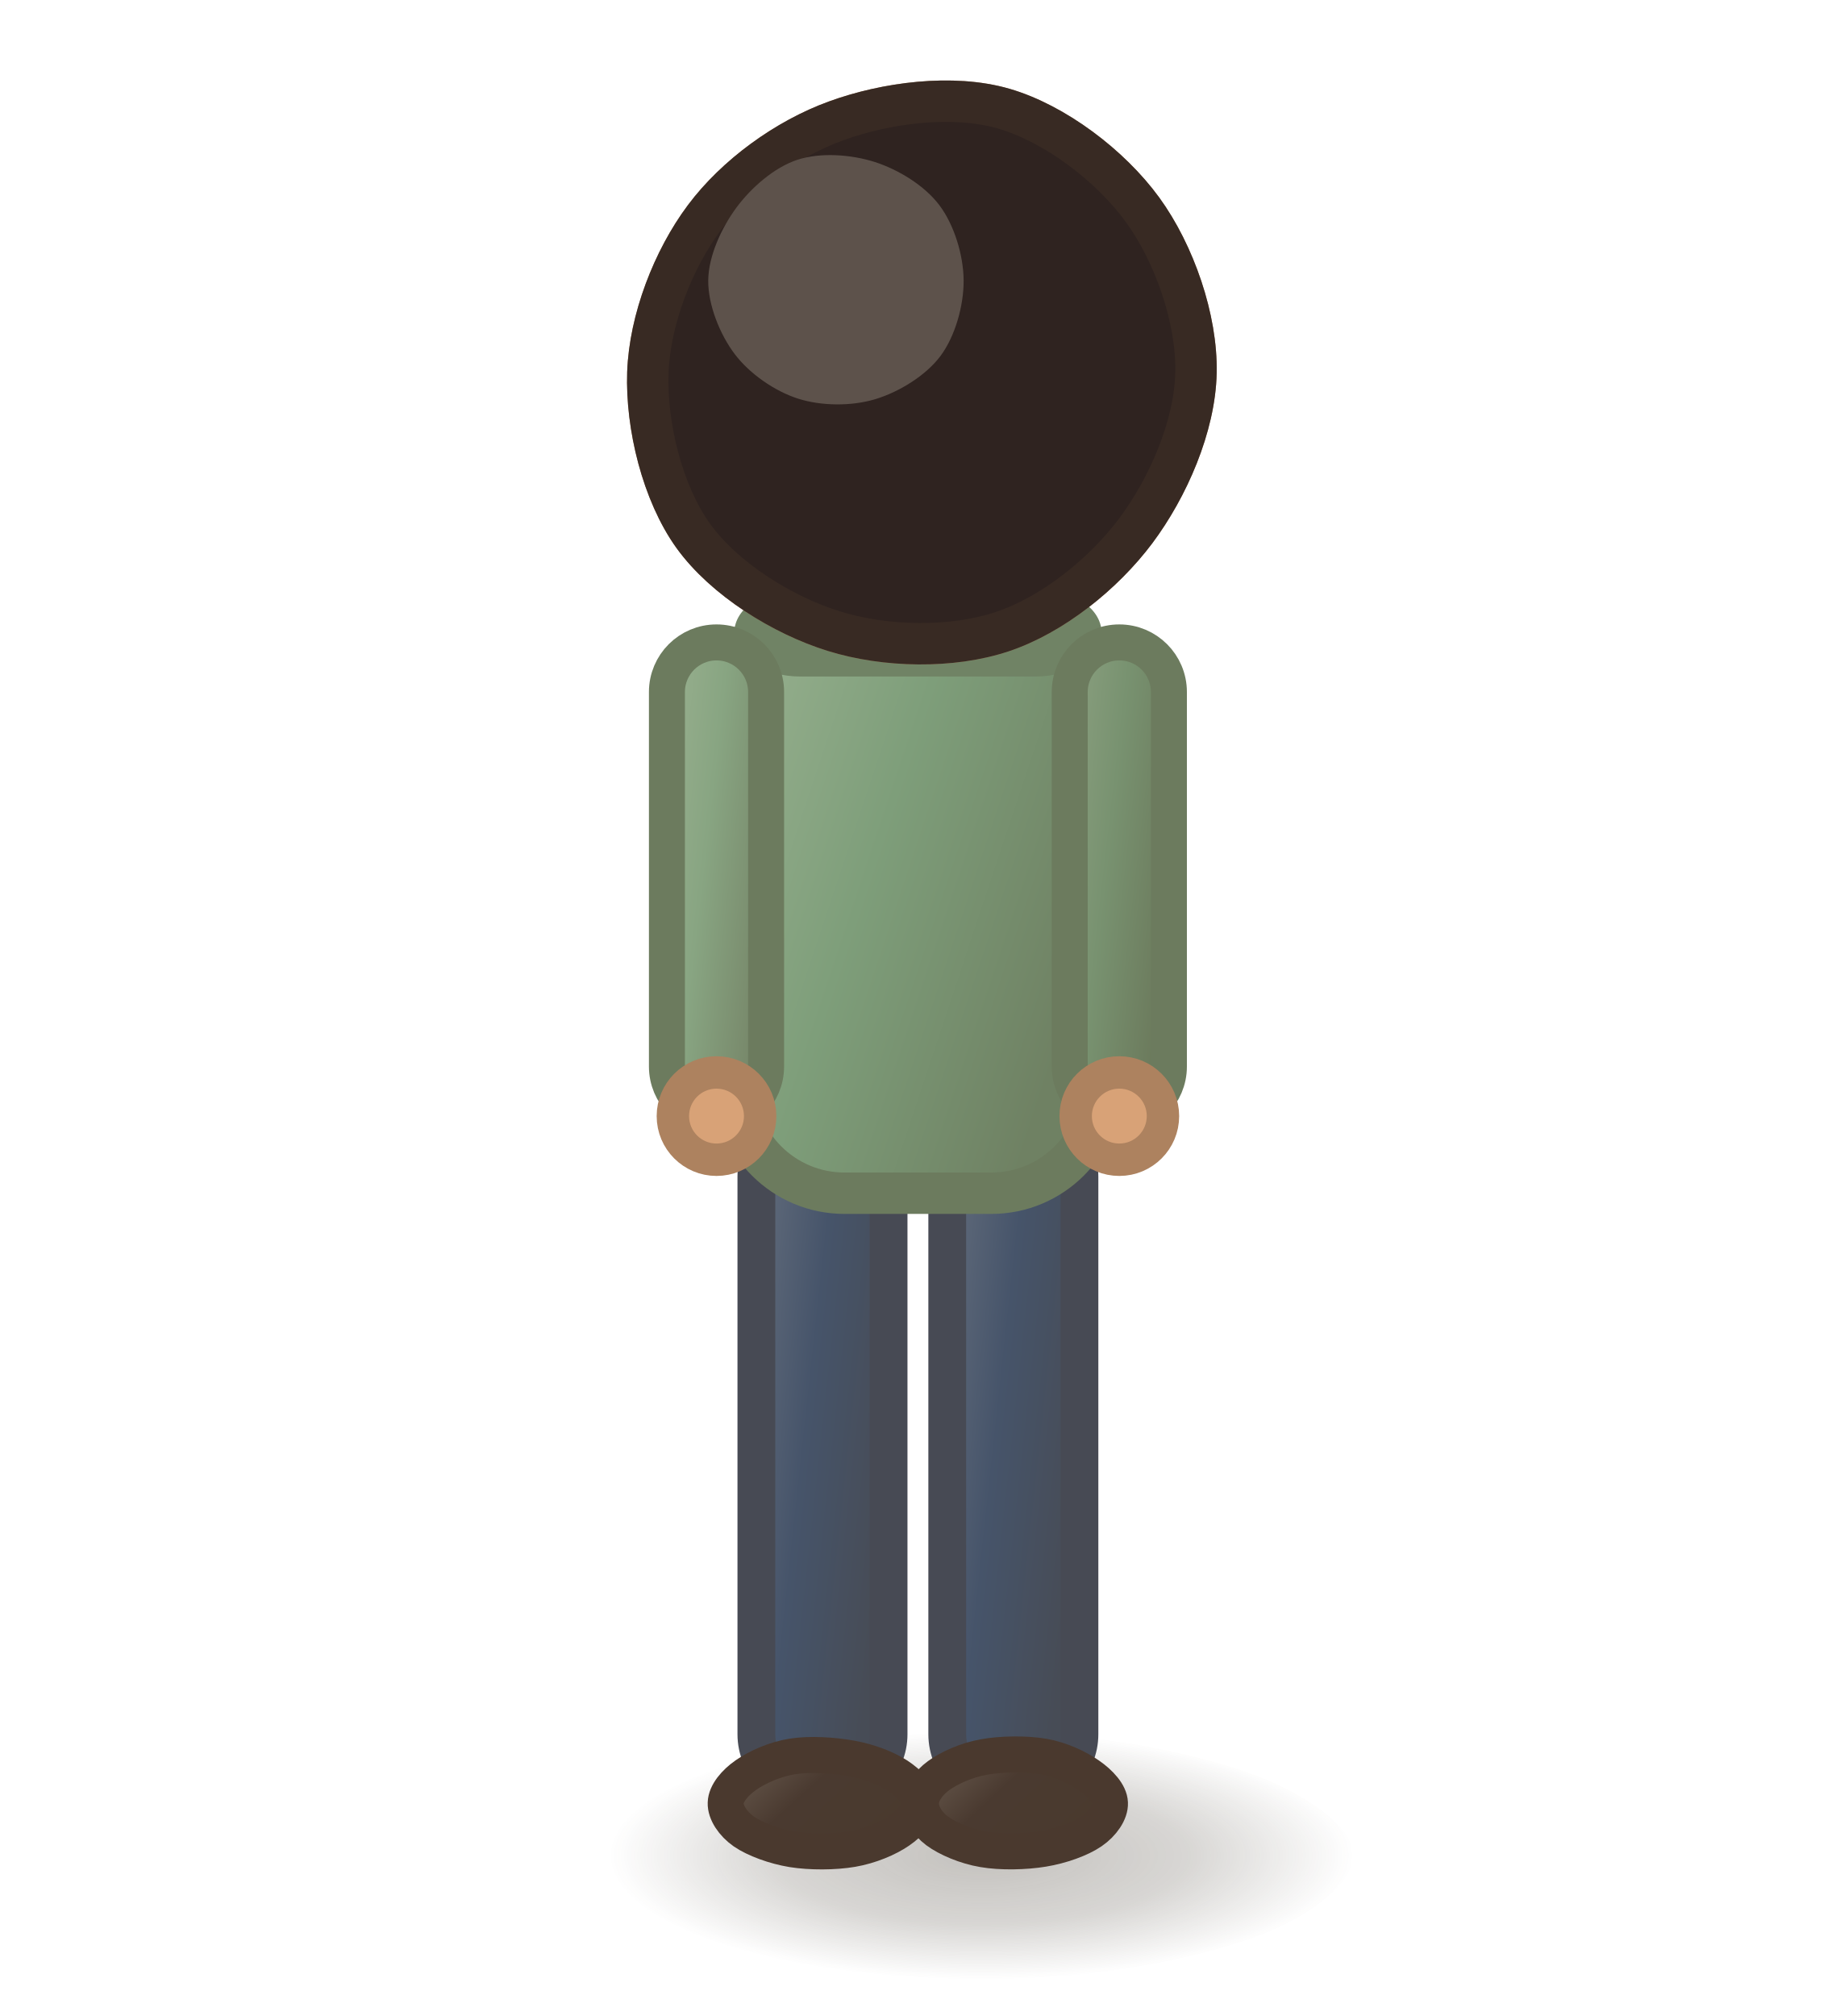
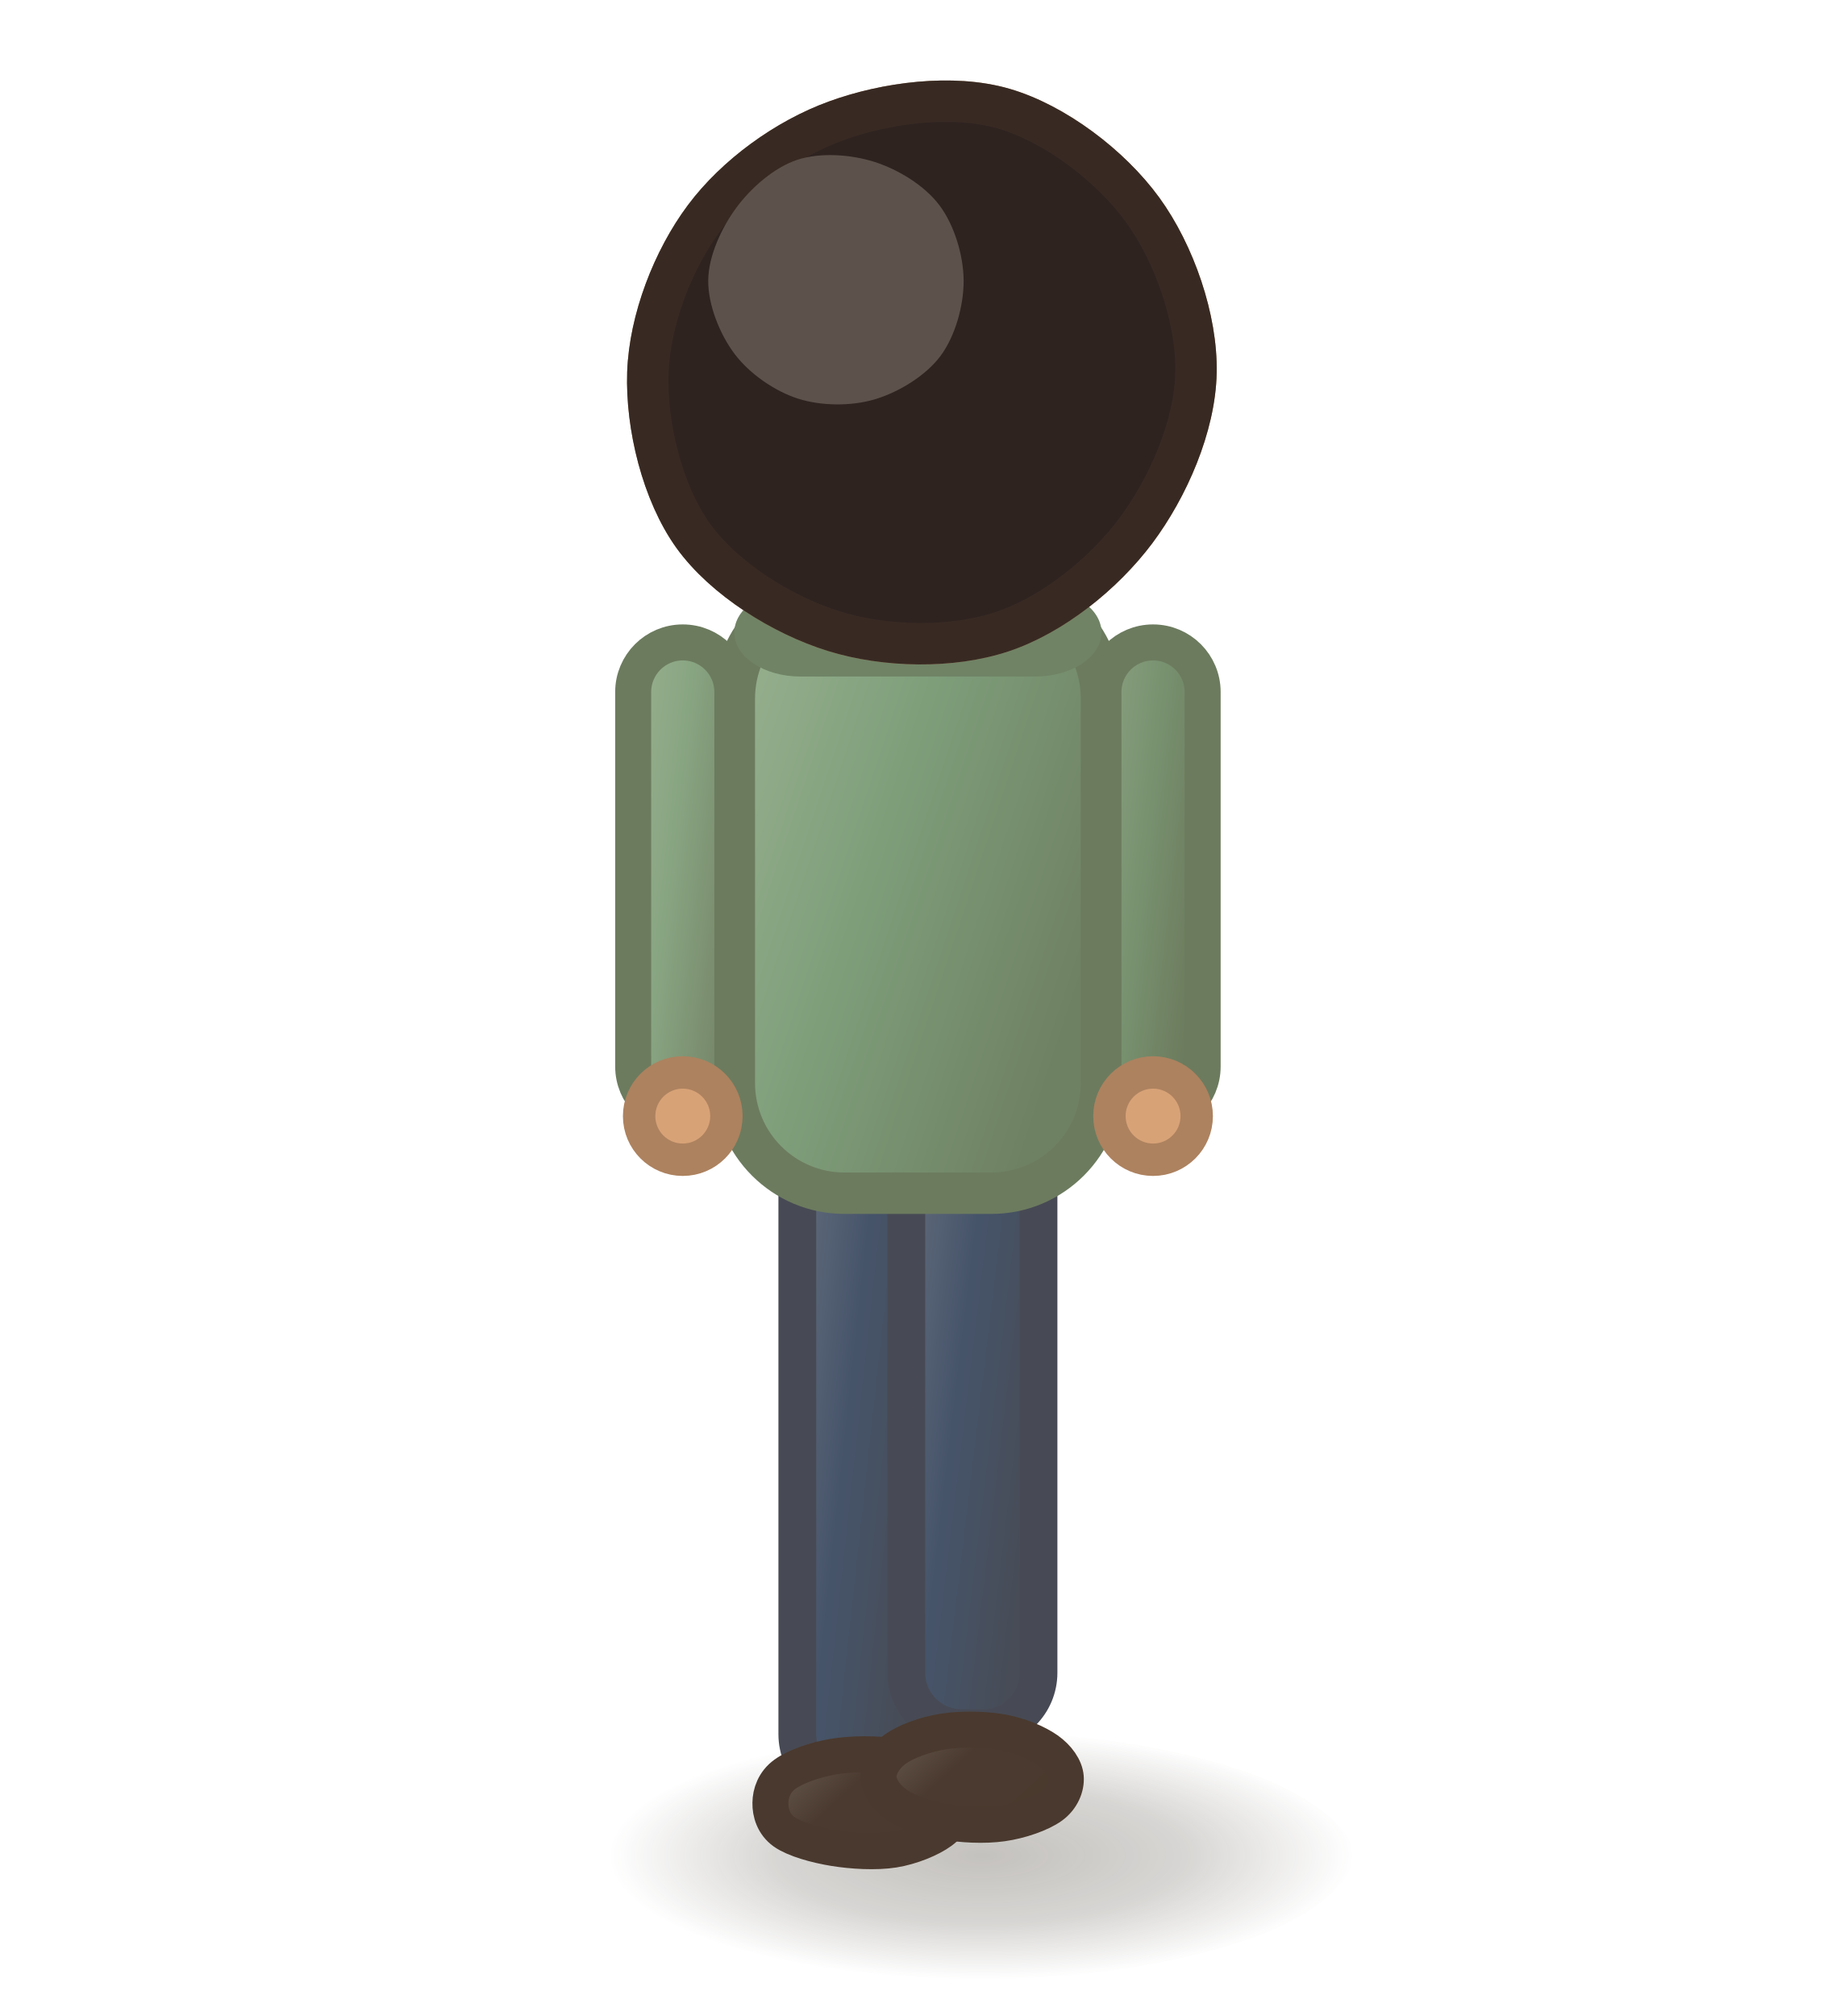
<svg xmlns="http://www.w3.org/2000/svg" width="204" height="224" viewBox="0 0 204 224">
  <defs>
-     <radialGradient id="r253" cx="0.5" cy="0.5" r="0.5">
+     <radialGradient id="r316" cx="0.5" cy="0.5" r="0.5">
      <stop offset="0" stop-color="#3A3226" stop-opacity="0.3" />
      <stop offset="0.55" stop-color="#3A3226" stop-opacity="0.2" />
      <stop offset="1" stop-color="#3A3226" stop-opacity="0" />
    </radialGradient>
-     <linearGradient id="l254" x1="0" y1="0" x2="1" y2="0.55">
+     <linearGradient id="l317" x1="0" y1="0" x2="1" y2="0.55">
      <stop offset="0" stop-color="#646E7D" />
      <stop offset="0.48" stop-color="#46546A" />
      <stop offset="1" stop-color="#474C56" />
    </linearGradient>
-     <linearGradient id="l255" x1="0" y1="0" x2="1" y2="0.55">
+     <linearGradient id="l318" x1="0" y1="0" x2="1" y2="0.55">
      <stop offset="0" stop-color="#646E7D" />
      <stop offset="0.48" stop-color="#46546A" />
      <stop offset="1" stop-color="#474C56" />
    </linearGradient>
-     <linearGradient id="l256" x1="0" y1="0" x2="1" y2="0.55">
+     <linearGradient id="l319" x1="0" y1="0" x2="1" y2="0.55">
      <stop offset="0" stop-color="#6E6054" />
      <stop offset="0.48" stop-color="#4A3A30" />
      <stop offset="1" stop-color="#4A3A2E" />
    </linearGradient>
-     <linearGradient id="l257" x1="0" y1="0" x2="1" y2="0.55">
+     <linearGradient id="l320" x1="0" y1="0" x2="1" y2="0.55">
      <stop offset="0" stop-color="#6E6054" />
      <stop offset="0.48" stop-color="#4A3A30" />
      <stop offset="1" stop-color="#4A3A2E" />
    </linearGradient>
-     <linearGradient id="l258" x1="0" y1="0" x2="1" y2="0.55">
+     <linearGradient id="l321" x1="0" y1="0" x2="1" y2="0.55">
      <stop offset="0" stop-color="#9AB291" />
      <stop offset="0.48" stop-color="#7E9E7A" />
      <stop offset="1" stop-color="#6F8163" />
    </linearGradient>
-     <linearGradient id="l259" x1="0" y1="0" x2="1" y2="0.55">
+     <linearGradient id="l322" x1="0" y1="0" x2="1" y2="0.55">
      <stop offset="0" stop-color="#99B08F" />
      <stop offset="0.48" stop-color="#88A582" />
      <stop offset="1" stop-color="#78896B" />
    </linearGradient>
-     <linearGradient id="l260" x1="0" y1="0" x2="1" y2="0.55">
+     <linearGradient id="l323" x1="0" y1="0" x2="1" y2="0.55">
      <stop offset="0" stop-color="#8BA080" />
      <stop offset="0.48" stop-color="#789270" />
      <stop offset="1" stop-color="#6C7B5D" />
    </linearGradient>
-     <radialGradient id="r261" cx="0.36" cy="0.32" r="0.74">
+     <radialGradient id="r324" cx="0.36" cy="0.32" r="0.74">
      <stop offset="0" stop-color="#E1B58F" />
      <stop offset="0.55" stop-color="#D8A277" />
      <stop offset="1" stop-color="#B68964" />
    </radialGradient>
  </defs>
-   <path d="M 150.4 206 C 150.51 208.72, 146.79 212.02, 141.89 214.23 C 136.99 216.45, 128.77 218.43, 120.99 219.29 C 113.2 220.14, 102.98 220.19, 95.18 219.36 C 87.39 218.52, 78.82 216.48, 74.24 214.26 C 69.66 212.03, 67.63 208.73, 67.72 206 C 67.8 203.27, 70.13 200.05, 74.76 197.87 C 79.38 195.69, 87.8 193.72, 95.45 192.92 C 103.1 192.12, 113.03 192.22, 120.66 193.06 C 128.28 193.89, 136.23 195.78, 141.19 197.94 C 146.15 200.1, 150.28 203.28, 150.4 206 Z" fill="url(#r253)" />
+   <path d="M 150.4 206 C 150.51 208.72, 146.79 212.02, 141.89 214.23 C 136.99 216.45, 128.77 218.43, 120.99 219.29 C 113.2 220.14, 102.98 220.19, 95.18 219.36 C 87.39 218.52, 78.82 216.48, 74.24 214.26 C 69.66 212.03, 67.63 208.73, 67.72 206 C 67.8 203.27, 70.13 200.05, 74.76 197.87 C 79.38 195.69, 87.8 193.72, 95.45 192.92 C 103.1 192.12, 113.03 192.22, 120.66 193.06 C 128.28 193.89, 136.23 195.78, 141.19 197.94 C 146.15 200.1, 150.28 203.28, 150.4 206 Z" fill="url(#r316)" />
  <g transform="translate(0,0)">
-     <rect x="84.05" y="124.58" width="14.69" height="74.28" rx="6.169" fill="url(#l254)" stroke="#474A54" stroke-width="4.2" />
-     <rect x="105.26" y="124.58" width="14.69" height="74.28" rx="6.169" fill="url(#l255)" stroke="#474A54" stroke-width="4.2" />
-     <path d="M 102.18 200.33 C 102.21 201.35, 101.13 202.57, 99.89 203.42 C 98.64 204.28, 96.68 205.11, 94.71 205.45 C 92.74 205.79, 90.06 205.8, 88.06 205.48 C 86.05 205.15, 83.91 204.36, 82.67 203.51 C 81.44 202.65, 80.6 201.37, 80.64 200.33 C 80.67 199.28, 81.65 198.09, 82.89 197.23 C 84.12 196.37, 86.09 195.47, 88.05 195.16 C 90 194.85, 92.65 195.02, 94.6 195.38 C 96.55 195.73, 98.46 196.47, 99.73 197.29 C 100.99 198.12, 102.16 199.31, 102.18 200.33 Z" fill="url(#l256)" stroke="#4A392E" stroke-width="4.0" stroke-linejoin="round" />
-     <path d="M 123.34 200.33 C 123.39 201.36, 122.52 202.64, 121.28 203.49 C 120.04 204.34, 117.92 205.1, 115.91 205.43 C 113.91 205.76, 111.23 205.82, 109.27 205.48 C 107.3 205.15, 105.28 204.28, 104.12 203.42 C 102.97 202.56, 102.31 201.35, 102.34 200.33 C 102.36 199.31, 103.13 198.15, 104.29 197.3 C 105.45 196.45, 107.36 195.58, 109.3 195.23 C 111.24 194.87, 114 194.83, 115.95 195.17 C 117.9 195.51, 119.77 196.41, 121 197.27 C 122.24 198.13, 123.3 199.29, 123.34 200.33 Z" fill="url(#l257)" stroke="#4A392E" stroke-width="4.0" stroke-linejoin="round" />
-     <rect x="81.6" y="65.38" width="40.8" height="67.2" rx="12.24" fill="url(#l258)" stroke="#6C7B5E" stroke-width="4.6" />
+     <rect x="88.6" y="124.58" width="14.69" height="74.28" rx="6.169" fill="url(#l317)" stroke="#474A54" stroke-width="4.2" />
+     <rect x="100.71" y="124.58" width="14.69" height="67.45" rx="6.169" fill="url(#l318)" stroke="#474A54" stroke-width="4.2" />
+     <path d="M 106.34 200.33 C 106.31 201.39, 105.74 202.6, 104.56 203.47 C 103.39 204.33, 101.28 205.2, 99.31 205.52 C 97.33 205.83, 94.72 205.68, 92.69 205.35 C 90.66 205.02, 88.32 204.37, 87.14 203.54 C 85.96 202.7, 85.59 201.39, 85.61 200.33 C 85.62 199.26, 86.04 198, 87.21 197.15 C 88.38 196.29, 90.6 195.52, 92.61 195.18 C 94.63 194.85, 97.28 194.82, 99.3 195.14 C 101.33 195.47, 103.57 196.26, 104.74 197.12 C 105.92 197.99, 106.37 199.27, 106.34 200.33 Z" fill="url(#l319)" stroke="#4A392E" stroke-width="4.0" stroke-linejoin="round" />
+     <path d="M 118.43 197.47 C 118.51 198.51, 118.01 199.82, 116.84 200.67 C 115.66 201.53, 113.38 202.32, 111.38 202.6 C 109.38 202.89, 106.81 202.75, 104.86 202.4 C 102.91 202.06, 100.86 201.35, 99.66 200.53 C 98.45 199.71, 97.66 198.5, 97.63 197.47 C 97.6 196.44, 98.3 195.2, 99.48 194.35 C 100.67 193.5, 102.8 192.71, 104.77 192.4 C 106.74 192.08, 109.37 192.12, 111.3 192.46 C 113.24 192.8, 115.17 193.61, 116.36 194.44 C 117.55 195.28, 118.35 196.43, 118.43 197.47 Z" fill="url(#l320)" stroke="#4A392E" stroke-width="4.0" stroke-linejoin="round" />
+     <rect x="81.6" y="65.38" width="40.8" height="67.2" rx="12.24" fill="url(#l321)" stroke="#6C7B5E" stroke-width="4.6" />
    <rect x="81.6" y="65.38" width="40.8" height="9.79" rx="7.344" fill="#708365" />
-     <rect x="74.11" y="71.38" width="11.02" height="52.63" rx="5.508" fill="url(#l259)" stroke="#6C7B5E" stroke-width="4.0" />
-     <circle cx="79.62" cy="124.01" r="4.85" fill="#D8A277" stroke="#AD825F" stroke-width="3.6" />
-     <rect x="118.87" y="71.38" width="11.02" height="52.63" rx="5.508" fill="url(#l260)" stroke="#6C7B5E" stroke-width="4.0" />
-     <circle cx="124.38" cy="124.01" r="4.85" fill="#D8A277" stroke="#AD825F" stroke-width="3.6" />
-     <path d="M 132.9 41.41 C 132.78 47.36, 129.79 54.19, 126.2 58.99 C 122.6 63.79, 116.94 68.33, 111.35 70.19 C 105.76 72.05, 98.39 71.91, 92.67 70.13 C 86.95 68.36, 80.49 64.33, 77.04 59.55 C 73.6 54.76, 71.79 47.31, 71.99 41.41 C 72.2 35.52, 74.79 28.84, 78.28 24.17 C 81.76 19.51, 87.36 15.44, 92.91 13.43 C 98.45 11.41, 105.86 10.43, 111.53 12.07 C 117.21 13.72, 123.39 18.4, 126.95 23.29 C 130.51 28.18, 133.03 35.46, 132.9 41.41 Z" fill="url(#r261)" stroke="#AD825F" stroke-width="4.6" stroke-linejoin="round" />
+     <rect x="70.36" y="71.38" width="11.02" height="52.63" rx="5.508" fill="url(#l322)" stroke="#6C7B5E" stroke-width="4.0" />
+     <circle cx="75.87" cy="124.01" r="4.85" fill="#D8A277" stroke="#AD825F" stroke-width="3.6" />
+     <rect x="122.62" y="71.38" width="11.02" height="52.63" rx="5.508" fill="url(#l323)" stroke="#6C7B5E" stroke-width="4.0" />
+     <circle cx="128.13" cy="124.01" r="4.85" fill="#D8A277" stroke="#AD825F" stroke-width="3.6" />
+     <path d="M 132.9 41.41 C 132.78 47.36, 129.79 54.19, 126.2 58.99 C 122.6 63.79, 116.94 68.33, 111.35 70.19 C 105.76 72.05, 98.39 71.91, 92.67 70.13 C 86.95 68.36, 80.49 64.33, 77.04 59.55 C 73.6 54.76, 71.79 47.31, 71.99 41.41 C 72.2 35.52, 74.79 28.84, 78.28 24.17 C 81.76 19.51, 87.36 15.44, 92.91 13.43 C 98.45 11.41, 105.86 10.43, 111.53 12.07 C 117.21 13.72, 123.39 18.4, 126.95 23.29 C 130.51 28.18, 133.03 35.46, 132.9 41.41 Z" fill="url(#r324)" stroke="#AD825F" stroke-width="4.6" stroke-linejoin="round" />
    <path d="M 132.9 41.41 C 132.78 47.36, 129.79 54.19, 126.2 58.99 C 122.6 63.79, 116.94 68.33, 111.35 70.19 C 105.76 72.05, 98.39 71.91, 92.67 70.13 C 86.95 68.36, 80.49 64.33, 77.04 59.55 C 73.6 54.76, 71.79 47.31, 71.99 41.41 C 72.2 35.52, 74.79 28.84, 78.28 24.17 C 81.76 19.51, 87.36 15.44, 92.91 13.43 C 98.45 11.41, 105.86 10.43, 111.53 12.07 C 117.21 13.72, 123.39 18.4, 126.95 23.29 C 130.51 28.18, 133.03 35.46, 132.9 41.41 Z" fill="#2F2320" stroke="#382A23" stroke-width="4.6" stroke-linejoin="round" />
    <path d="M 107.08 31.15 C 107.1 33.93, 106.15 37.35, 104.51 39.55 C 102.87 41.75, 99.87 43.57, 97.24 44.36 C 94.6 45.15, 91.27 45.12, 88.67 44.29 C 86.07 43.45, 83.31 41.54, 81.65 39.35 C 79.99 37.16, 78.67 33.86, 78.7 31.15 C 78.73 28.43, 80.18 25.31, 81.83 23.07 C 83.48 20.84, 86.03 18.61, 88.59 17.76 C 91.16 16.91, 94.58 17.16, 97.21 18 C 99.85 18.85, 102.76 20.63, 104.4 22.82 C 106.04 25.01, 107.06 28.36, 107.08 31.15 Z" fill="#5D524B" />
  </g>
</svg>
